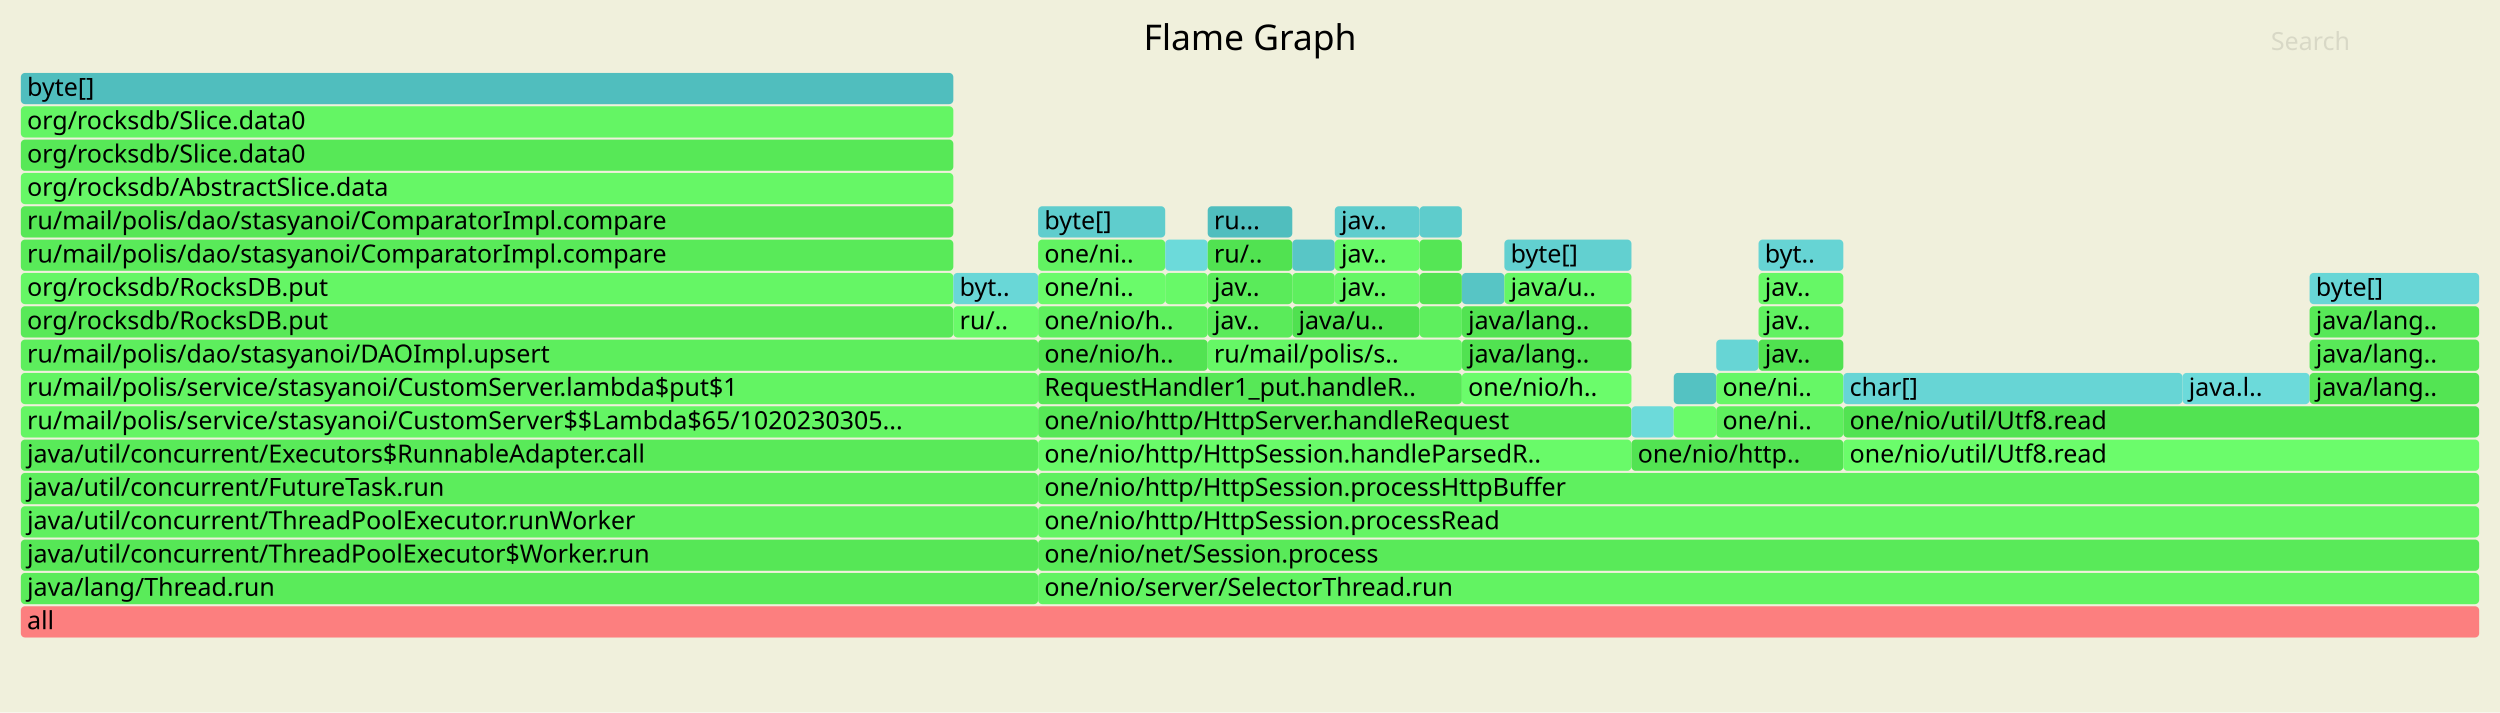
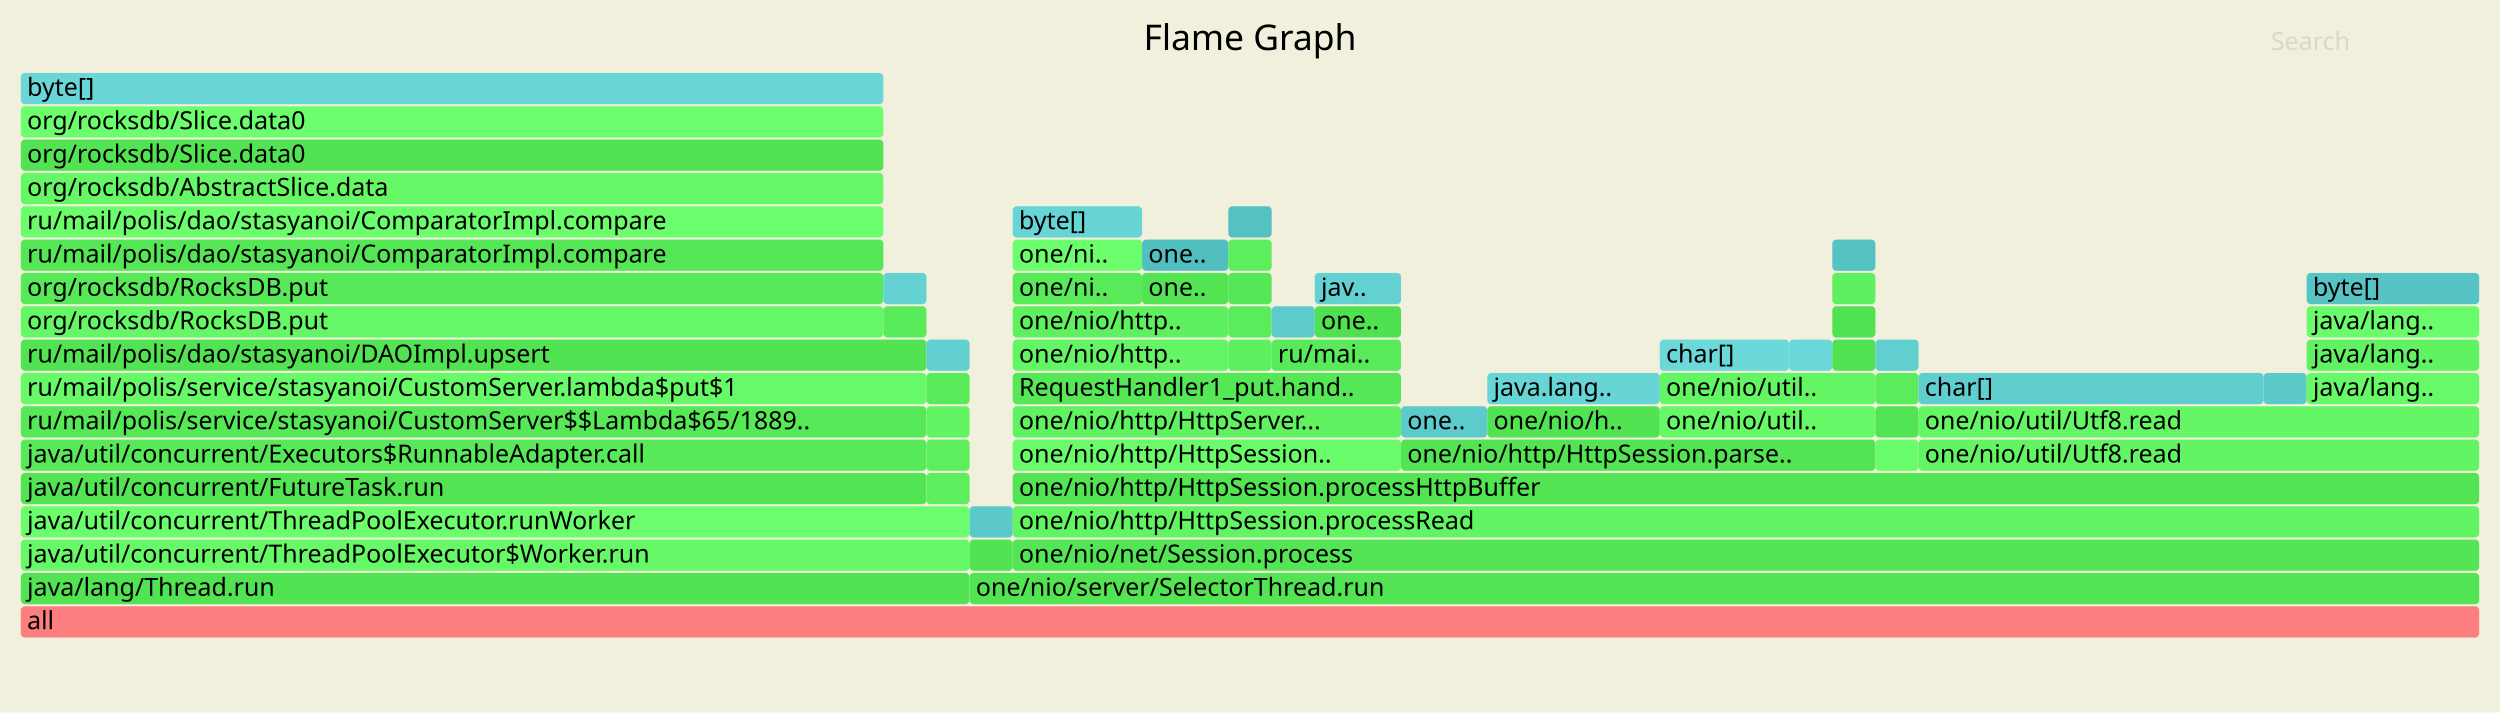
<svg xmlns="http://www.w3.org/2000/svg" version="1.1" width="1200" height="342" viewBox="0 0 1200 342">
  <style type="text/css">
	text { font-family:Verdana; font-size:12px; fill:rgb(0,0,0); }
	#search { opacity:0.1; cursor:pointer; }
	#search:hover, #search.show { opacity:1; }
	#subtitle { text-anchor:middle; font-color:rgb(160,160,160); }
	#title { text-anchor:middle; font-size:17px}
	#unzoom { cursor:pointer; }
	#frames &gt; *:hover { stroke:black; stroke-width:0.5; cursor:pointer; }
	.hide { display:none; }
	.parent { opacity:0.5; }
</style>
  <rect x="0" y="0" width="100%" height="100%" fill="rgb(240,240,220)" />
  <text id="title" x="600" y="24">Flame Graph</text>
  <text id="details" x="10" y="325"> </text>
  <text id="unzoom" x="10" y="24" class="hide">Reset Zoom</text>
  <text id="search" x="1090" y="24">Search</text>
  <text id="matched" x="1090" y="325"> </text>
  <g id="frames">
    <g>
-       <rect x="10.0" y="291.0" width="1180.0" height="15" fill="#fc7f7f" rx="2" ry="2" />
+       <rect x="10.0" y="291.0" width="1180.0" height="15" fill="#fc7e7e" rx="2" ry="2" />
      <text x="13.0" y="302.0">all</text>
    </g>
    <g>
-       <rect x="10.0" y="275.0" width="488.3" height="15" fill="#5aeb5a" rx="2" ry="2" />
+       <rect x="10.0" y="275.0" width="455.4" height="15" fill="#52e352" rx="2" ry="2" />
      <text x="13.0" y="286.0">java/lang/Thread.run</text>
    </g>
    <g>
-       <rect x="10.0" y="259.0" width="488.3" height="15" fill="#56e756" rx="2" ry="2" />
+       <rect x="10.0" y="259.0" width="455.4" height="15" fill="#67f867" rx="2" ry="2" />
      <text x="13.0" y="270.0">java/util/concurrent/ThreadPoolExecutor$Worker.run</text>
    </g>
    <g>
-       <rect x="10.0" y="243.0" width="488.3" height="15" fill="#5ff05f" rx="2" ry="2" />
+       <rect x="10.0" y="243.0" width="455.4" height="15" fill="#6cfd6c" rx="2" ry="2" />
      <text x="13.0" y="254.0">java/util/concurrent/ThreadPoolExecutor.runWorker</text>
    </g>
    <g>
-       <rect x="10.0" y="227.0" width="488.3" height="15" fill="#5ced5c" rx="2" ry="2" />
+       <rect x="10.0" y="227.0" width="434.7" height="15" fill="#53e453" rx="2" ry="2" />
      <text x="13.0" y="238.0">java/util/concurrent/FutureTask.run</text>
    </g>
    <g>
-       <rect x="10.0" y="211.0" width="488.3" height="15" fill="#59ea59" rx="2" ry="2" />
+       <rect x="10.0" y="211.0" width="434.7" height="15" fill="#58e958" rx="2" ry="2" />
      <text x="13.0" y="222.0">java/util/concurrent/Executors$RunnableAdapter.call</text>
    </g>
    <g>
-       <rect x="10.0" y="195.0" width="488.3" height="15" fill="#64f564" rx="2" ry="2" />
-       <text x="13.0" y="206.0">ru/mail/polis/service/stasyanoi/CustomServer$$Lambda$65/1020230305...</text>
-     </g>
-     <g>
-       <rect x="10.0" y="179.0" width="488.3" height="15" fill="#63f463" rx="2" ry="2" />
+       <rect x="10.0" y="195.0" width="434.7" height="15" fill="#57e857" rx="2" ry="2" />
+       <text x="13.0" y="206.0">ru/mail/polis/service/stasyanoi/CustomServer$$Lambda$65/1889..</text>
+     </g>
+     <g>
+       <rect x="10.0" y="179.0" width="434.7" height="15" fill="#68f968" rx="2" ry="2" />
      <text x="13.0" y="190.0">ru/mail/polis/service/stasyanoi/CustomServer.lambda$put$1</text>
    </g>
    <g>
-       <rect x="10.0" y="163.0" width="488.3" height="15" fill="#5dee5d" rx="2" ry="2" />
+       <rect x="10.0" y="163.0" width="434.7" height="15" fill="#52e352" rx="2" ry="2" />
      <text x="13.0" y="174.0">ru/mail/polis/dao/stasyanoi/DAOImpl.upsert</text>
    </g>
    <g>
-       <rect x="10.0" y="147.0" width="447.6" height="15" fill="#58e958" rx="2" ry="2" />
+       <rect x="10.0" y="147.0" width="414.0" height="15" fill="#66f766" rx="2" ry="2" />
      <text x="13.0" y="158.0">org/rocksdb/RocksDB.put</text>
    </g>
    <g>
-       <rect x="10.0" y="131.0" width="447.6" height="15" fill="#65f665" rx="2" ry="2" />
+       <rect x="10.0" y="131.0" width="414.0" height="15" fill="#58e958" rx="2" ry="2" />
      <text x="13.0" y="142.0">org/rocksdb/RocksDB.put</text>
    </g>
    <g>
-       <rect x="10.0" y="115.0" width="447.6" height="15" fill="#59ea59" rx="2" ry="2" />
+       <rect x="10.0" y="115.0" width="414.0" height="15" fill="#55e655" rx="2" ry="2" />
      <text x="13.0" y="126.0">ru/mail/polis/dao/stasyanoi/ComparatorImpl.compare</text>
    </g>
    <g>
-       <rect x="10.0" y="99.0" width="447.6" height="15" fill="#56e756" rx="2" ry="2" />
+       <rect x="10.0" y="99.0" width="414.0" height="15" fill="#6cfd6c" rx="2" ry="2" />
      <text x="13.0" y="110.0">ru/mail/polis/dao/stasyanoi/ComparatorImpl.compare</text>
    </g>
    <g>
-       <rect x="10.0" y="83.0" width="447.6" height="15" fill="#66f766" rx="2" ry="2" />
+       <rect x="10.0" y="83.0" width="414.0" height="15" fill="#66f766" rx="2" ry="2" />
      <text x="13.0" y="94.0">org/rocksdb/AbstractSlice.data</text>
    </g>
    <g>
-       <rect x="10.0" y="67.0" width="447.6" height="15" fill="#57e857" rx="2" ry="2" />
+       <rect x="10.0" y="67.0" width="414.0" height="15" fill="#52e352" rx="2" ry="2" />
      <text x="13.0" y="78.0">org/rocksdb/Slice.data0</text>
    </g>
    <g>
-       <rect x="10.0" y="51.0" width="447.6" height="15" fill="#64f564" rx="2" ry="2" />
+       <rect x="10.0" y="51.0" width="414.0" height="15" fill="#6dfe6d" rx="2" ry="2" />
      <text x="13.0" y="62.0">org/rocksdb/Slice.data0</text>
    </g>
    <g>
-       <rect x="10.0" y="35.0" width="447.6" height="15" fill="#50bebe" rx="2" ry="2" />
+       <rect x="10.0" y="35.0" width="414.0" height="15" fill="#69d7d7" rx="2" ry="2" />
      <text x="13.0" y="46.0">byte[]</text>
    </g>
    <g>
-       <rect x="457.6" y="147.0" width="40.7" height="15" fill="#69fa69" rx="2" ry="2" />
-       <text x="460.6" y="158.0">ru/..</text>
-     </g>
-     <g>
-       <rect x="457.6" y="131.0" width="40.7" height="15" fill="#69d7d7" rx="2" ry="2" />
-       <text x="460.6" y="142.0">byt..</text>
-     </g>
-     <g>
-       <rect x="498.3" y="275.0" width="691.7" height="15" fill="#62f362" rx="2" ry="2" />
-       <text x="501.3" y="286.0">one/nio/server/SelectorThread.run</text>
-     </g>
-     <g>
-       <rect x="498.3" y="259.0" width="691.7" height="15" fill="#59ea59" rx="2" ry="2" />
-       <text x="501.3" y="270.0">one/nio/net/Session.process</text>
-     </g>
-     <g>
-       <rect x="498.3" y="243.0" width="691.7" height="15" fill="#64f564" rx="2" ry="2" />
-       <text x="501.3" y="254.0">one/nio/http/HttpSession.processRead</text>
-     </g>
-     <g>
-       <rect x="498.3" y="227.0" width="691.7" height="15" fill="#5ff05f" rx="2" ry="2" />
-       <text x="501.3" y="238.0">one/nio/http/HttpSession.processHttpBuffer</text>
-     </g>
-     <g>
-       <rect x="498.3" y="211.0" width="284.8" height="15" fill="#69fa69" rx="2" ry="2" />
-       <text x="501.3" y="222.0">one/nio/http/HttpSession.handleParsedR..</text>
-     </g>
-     <g>
-       <rect x="498.3" y="195.0" width="284.8" height="15" fill="#57e857" rx="2" ry="2" />
-       <text x="501.3" y="206.0">one/nio/http/HttpServer.handleRequest</text>
-     </g>
-     <g>
-       <rect x="498.3" y="179.0" width="203.4" height="15" fill="#57e857" rx="2" ry="2" />
-       <text x="501.3" y="190.0">RequestHandler1_put.handleR..</text>
-     </g>
-     <g>
-       <rect x="498.3" y="163.0" width="81.4" height="15" fill="#52e352" rx="2" ry="2" />
-       <text x="501.3" y="174.0">one/nio/h..</text>
-     </g>
-     <g>
-       <rect x="498.3" y="147.0" width="81.4" height="15" fill="#5ff05f" rx="2" ry="2" />
-       <text x="501.3" y="158.0">one/nio/h..</text>
-     </g>
-     <g>
-       <rect x="498.3" y="131.0" width="61.0" height="15" fill="#6afb6a" rx="2" ry="2" />
-       <text x="501.3" y="142.0">one/ni..</text>
-     </g>
-     <g>
-       <rect x="498.3" y="115.0" width="61.0" height="15" fill="#62f362" rx="2" ry="2" />
-       <text x="501.3" y="126.0">one/ni..</text>
-     </g>
-     <g>
-       <rect x="498.3" y="99.0" width="61.0" height="15" fill="#5fcdcd" rx="2" ry="2" />
-       <text x="501.3" y="110.0">byte[]</text>
-     </g>
-     <g>
-       <rect x="559.3" y="131.0" width="20.4" height="15" fill="#68f968" rx="2" ry="2" />
-       <text x="562.3" y="142.0" />
-     </g>
-     <g>
-       <rect x="559.3" y="115.0" width="20.4" height="15" fill="#6cdada" rx="2" ry="2" />
-       <text x="562.3" y="126.0" />
-     </g>
-     <g>
-       <rect x="579.7" y="163.0" width="122.0" height="15" fill="#66f766" rx="2" ry="2" />
-       <text x="582.7" y="174.0">ru/mail/polis/s..</text>
-     </g>
-     <g>
-       <rect x="579.7" y="147.0" width="40.6" height="15" fill="#5aeb5a" rx="2" ry="2" />
-       <text x="582.7" y="158.0">jav..</text>
-     </g>
-     <g>
-       <rect x="579.7" y="131.0" width="40.6" height="15" fill="#5aeb5a" rx="2" ry="2" />
-       <text x="582.7" y="142.0">jav..</text>
-     </g>
-     <g>
-       <rect x="579.7" y="115.0" width="40.6" height="15" fill="#51e251" rx="2" ry="2" />
-       <text x="582.7" y="126.0">ru/..</text>
-     </g>
-     <g>
-       <rect x="579.7" y="99.0" width="40.6" height="15" fill="#50bebe" rx="2" ry="2" />
-       <text x="582.7" y="110.0">ru...</text>
-     </g>
-     <g>
-       <rect x="620.3" y="147.0" width="61.1" height="15" fill="#50e150" rx="2" ry="2" />
-       <text x="623.3" y="158.0">java/u..</text>
-     </g>
-     <g>
-       <rect x="620.3" y="131.0" width="20.4" height="15" fill="#5eef5e" rx="2" ry="2" />
-       <text x="623.3" y="142.0" />
-     </g>
-     <g>
-       <rect x="620.3" y="115.0" width="20.4" height="15" fill="#58c6c6" rx="2" ry="2" />
-       <text x="623.3" y="126.0" />
-     </g>
-     <g>
-       <rect x="640.7" y="131.0" width="40.7" height="15" fill="#65f665" rx="2" ry="2" />
-       <text x="643.7" y="142.0">jav..</text>
-     </g>
-     <g>
-       <rect x="640.7" y="115.0" width="40.7" height="15" fill="#68f968" rx="2" ry="2" />
-       <text x="643.7" y="126.0">jav..</text>
-     </g>
-     <g>
-       <rect x="640.7" y="99.0" width="40.7" height="15" fill="#5fcdcd" rx="2" ry="2" />
-       <text x="643.7" y="110.0">jav..</text>
-     </g>
-     <g>
-       <rect x="681.4" y="147.0" width="20.3" height="15" fill="#5eef5e" rx="2" ry="2" />
-       <text x="684.4" y="158.0" />
-     </g>
-     <g>
-       <rect x="681.4" y="131.0" width="20.3" height="15" fill="#52e352" rx="2" ry="2" />
-       <text x="684.4" y="142.0" />
-     </g>
-     <g>
-       <rect x="681.4" y="115.0" width="20.3" height="15" fill="#55e655" rx="2" ry="2" />
-       <text x="684.4" y="126.0" />
-     </g>
-     <g>
-       <rect x="681.4" y="99.0" width="20.3" height="15" fill="#5ecccc" rx="2" ry="2" />
-       <text x="684.4" y="110.0" />
-     </g>
-     <g>
-       <rect x="701.7" y="179.0" width="81.4" height="15" fill="#6bfc6b" rx="2" ry="2" />
-       <text x="704.7" y="190.0">one/nio/h..</text>
-     </g>
-     <g>
-       <rect x="701.7" y="163.0" width="81.4" height="15" fill="#51e251" rx="2" ry="2" />
-       <text x="704.7" y="174.0">java/lang..</text>
-     </g>
-     <g>
-       <rect x="701.7" y="147.0" width="81.4" height="15" fill="#52e352" rx="2" ry="2" />
-       <text x="704.7" y="158.0">java/lang..</text>
-     </g>
-     <g>
-       <rect x="701.7" y="131.0" width="20.4" height="15" fill="#57c5c5" rx="2" ry="2" />
-       <text x="704.7" y="142.0" />
-     </g>
-     <g>
-       <rect x="722.1" y="131.0" width="61.0" height="15" fill="#65f665" rx="2" ry="2" />
-       <text x="725.1" y="142.0">java/u..</text>
-     </g>
-     <g>
-       <rect x="722.1" y="115.0" width="61.0" height="15" fill="#62d0d0" rx="2" ry="2" />
-       <text x="725.1" y="126.0">byte[]</text>
-     </g>
-     <g>
-       <rect x="783.1" y="211.0" width="101.7" height="15" fill="#52e352" rx="2" ry="2" />
-       <text x="786.1" y="222.0">one/nio/http..</text>
-     </g>
-     <g>
-       <rect x="783.1" y="195.0" width="20.3" height="15" fill="#6cdada" rx="2" ry="2" />
-       <text x="786.1" y="206.0" />
-     </g>
-     <g>
-       <rect x="803.4" y="195.0" width="20.4" height="15" fill="#6afb6a" rx="2" ry="2" />
-       <text x="806.4" y="206.0" />
-     </g>
-     <g>
-       <rect x="803.4" y="179.0" width="20.4" height="15" fill="#54c2c2" rx="2" ry="2" />
-       <text x="806.4" y="190.0" />
-     </g>
-     <g>
-       <rect x="823.8" y="195.0" width="61.0" height="15" fill="#5eef5e" rx="2" ry="2" />
-       <text x="826.8" y="206.0">one/ni..</text>
-     </g>
-     <g>
-       <rect x="823.8" y="179.0" width="61.0" height="15" fill="#66f766" rx="2" ry="2" />
-       <text x="826.8" y="190.0">one/ni..</text>
-     </g>
-     <g>
-       <rect x="823.8" y="163.0" width="20.3" height="15" fill="#67d5d5" rx="2" ry="2" />
-       <text x="826.8" y="174.0" />
-     </g>
-     <g>
-       <rect x="844.1" y="163.0" width="40.7" height="15" fill="#50e150" rx="2" ry="2" />
-       <text x="847.1" y="174.0">jav..</text>
-     </g>
-     <g>
-       <rect x="844.1" y="147.0" width="40.7" height="15" fill="#61f261" rx="2" ry="2" />
-       <text x="847.1" y="158.0">jav..</text>
-     </g>
-     <g>
-       <rect x="844.1" y="131.0" width="40.7" height="15" fill="#66f766" rx="2" ry="2" />
-       <text x="847.1" y="142.0">jav..</text>
-     </g>
-     <g>
-       <rect x="844.1" y="115.0" width="40.7" height="15" fill="#66d4d4" rx="2" ry="2" />
-       <text x="847.1" y="126.0">byt..</text>
-     </g>
-     <g>
-       <rect x="884.8" y="211.0" width="305.2" height="15" fill="#6bfc6b" rx="2" ry="2" />
-       <text x="887.8" y="222.0">one/nio/util/Utf8.read</text>
-     </g>
-     <g>
-       <rect x="884.8" y="195.0" width="305.2" height="15" fill="#52e352" rx="2" ry="2" />
-       <text x="887.8" y="206.0">one/nio/util/Utf8.read</text>
-     </g>
-     <g>
-       <rect x="884.8" y="179.0" width="162.8" height="15" fill="#67d5d5" rx="2" ry="2" />
-       <text x="887.8" y="190.0">char[]</text>
-     </g>
-     <g>
-       <rect x="1047.6" y="179.0" width="61.0" height="15" fill="#6cdada" rx="2" ry="2" />
-       <text x="1050.6" y="190.0">java.l..</text>
-     </g>
-     <g>
-       <rect x="1108.6" y="179.0" width="81.4" height="15" fill="#53e453" rx="2" ry="2" />
-       <text x="1111.6" y="190.0">java/lang..</text>
-     </g>
-     <g>
-       <rect x="1108.6" y="163.0" width="81.4" height="15" fill="#58e958" rx="2" ry="2" />
-       <text x="1111.6" y="174.0">java/lang..</text>
-     </g>
-     <g>
-       <rect x="1108.6" y="147.0" width="81.4" height="15" fill="#57e857" rx="2" ry="2" />
-       <text x="1111.6" y="158.0">java/lang..</text>
-     </g>
-     <g>
-       <rect x="1108.6" y="131.0" width="81.4" height="15" fill="#68d6d6" rx="2" ry="2" />
-       <text x="1111.6" y="142.0">byte[]</text>
+       <rect x="424.0" y="147.0" width="20.7" height="15" fill="#5aeb5a" rx="2" ry="2" />
+       <text x="427.0" y="158.0" />
+     </g>
+     <g>
+       <rect x="424.0" y="131.0" width="20.7" height="15" fill="#64d2d2" rx="2" ry="2" />
+       <text x="427.0" y="142.0" />
+     </g>
+     <g>
+       <rect x="444.7" y="227.0" width="20.7" height="15" fill="#5dee5d" rx="2" ry="2" />
+       <text x="447.7" y="238.0" />
+     </g>
+     <g>
+       <rect x="444.7" y="211.0" width="20.7" height="15" fill="#5dee5d" rx="2" ry="2" />
+       <text x="447.7" y="222.0" />
+     </g>
+     <g>
+       <rect x="444.7" y="195.0" width="20.7" height="15" fill="#63f463" rx="2" ry="2" />
+       <text x="447.7" y="206.0" />
+     </g>
+     <g>
+       <rect x="444.7" y="179.0" width="20.7" height="15" fill="#59ea59" rx="2" ry="2" />
+       <text x="447.7" y="190.0" />
+     </g>
+     <g>
+       <rect x="444.7" y="163.0" width="20.7" height="15" fill="#62d0d0" rx="2" ry="2" />
+       <text x="447.7" y="174.0" />
+     </g>
+     <g>
+       <rect x="465.4" y="275.0" width="724.6" height="15" fill="#53e453" rx="2" ry="2" />
+       <text x="468.4" y="286.0">one/nio/server/SelectorThread.run</text>
+     </g>
+     <g>
+       <rect x="465.4" y="259.0" width="20.7" height="15" fill="#52e352" rx="2" ry="2" />
+       <text x="468.4" y="270.0" />
+     </g>
+     <g>
+       <rect x="465.4" y="243.0" width="20.7" height="15" fill="#5bc9c9" rx="2" ry="2" />
+       <text x="468.4" y="254.0" />
+     </g>
+     <g>
+       <rect x="486.1" y="259.0" width="703.9" height="15" fill="#54e554" rx="2" ry="2" />
+       <text x="489.1" y="270.0">one/nio/net/Session.process</text>
+     </g>
+     <g>
+       <rect x="486.1" y="243.0" width="703.9" height="15" fill="#63f463" rx="2" ry="2" />
+       <text x="489.1" y="254.0">one/nio/http/HttpSession.processRead</text>
+     </g>
+     <g>
+       <rect x="486.1" y="227.0" width="703.9" height="15" fill="#53e453" rx="2" ry="2" />
+       <text x="489.1" y="238.0">one/nio/http/HttpSession.processHttpBuffer</text>
+     </g>
+     <g>
+       <rect x="486.1" y="211.0" width="186.4" height="15" fill="#6afb6a" rx="2" ry="2" />
+       <text x="489.1" y="222.0">one/nio/http/HttpSession..</text>
+     </g>
+     <g>
+       <rect x="486.1" y="195.0" width="186.4" height="15" fill="#61f261" rx="2" ry="2" />
+       <text x="489.1" y="206.0">one/nio/http/HttpServer...</text>
+     </g>
+     <g>
+       <rect x="486.1" y="179.0" width="186.4" height="15" fill="#56e756" rx="2" ry="2" />
+       <text x="489.1" y="190.0">RequestHandler1_put.hand..</text>
+     </g>
+     <g>
+       <rect x="486.1" y="163.0" width="103.5" height="15" fill="#64f564" rx="2" ry="2" />
+       <text x="489.1" y="174.0">one/nio/http..</text>
+     </g>
+     <g>
+       <rect x="486.1" y="147.0" width="103.5" height="15" fill="#5ff05f" rx="2" ry="2" />
+       <text x="489.1" y="158.0">one/nio/http..</text>
+     </g>
+     <g>
+       <rect x="486.1" y="131.0" width="62.1" height="15" fill="#59ea59" rx="2" ry="2" />
+       <text x="489.1" y="142.0">one/ni..</text>
+     </g>
+     <g>
+       <rect x="486.1" y="115.0" width="62.1" height="15" fill="#6cfd6c" rx="2" ry="2" />
+       <text x="489.1" y="126.0">one/ni..</text>
+     </g>
+     <g>
+       <rect x="486.1" y="99.0" width="62.1" height="15" fill="#67d5d5" rx="2" ry="2" />
+       <text x="489.1" y="110.0">byte[]</text>
+     </g>
+     <g>
+       <rect x="548.2" y="131.0" width="41.4" height="15" fill="#53e453" rx="2" ry="2" />
+       <text x="551.2" y="142.0">one..</text>
+     </g>
+     <g>
+       <rect x="548.2" y="115.0" width="41.4" height="15" fill="#51bfbf" rx="2" ry="2" />
+       <text x="551.2" y="126.0">one..</text>
+     </g>
+     <g>
+       <rect x="589.6" y="163.0" width="20.8" height="15" fill="#5ff05f" rx="2" ry="2" />
+       <text x="592.6" y="174.0" />
+     </g>
+     <g>
+       <rect x="589.6" y="147.0" width="20.8" height="15" fill="#5bec5b" rx="2" ry="2" />
+       <text x="592.6" y="158.0" />
+     </g>
+     <g>
+       <rect x="589.6" y="131.0" width="20.8" height="15" fill="#56e756" rx="2" ry="2" />
+       <text x="592.6" y="142.0" />
+     </g>
+     <g>
+       <rect x="589.6" y="115.0" width="20.8" height="15" fill="#5dee5d" rx="2" ry="2" />
+       <text x="592.6" y="126.0" />
+     </g>
+     <g>
+       <rect x="589.6" y="99.0" width="20.8" height="15" fill="#54c2c2" rx="2" ry="2" />
+       <text x="592.6" y="110.0" />
+     </g>
+     <g>
+       <rect x="610.4" y="163.0" width="62.1" height="15" fill="#59ea59" rx="2" ry="2" />
+       <text x="613.4" y="174.0">ru/mai..</text>
+     </g>
+     <g>
+       <rect x="610.4" y="147.0" width="20.7" height="15" fill="#5dcbcb" rx="2" ry="2" />
+       <text x="613.4" y="158.0" />
+     </g>
+     <g>
+       <rect x="631.1" y="147.0" width="41.4" height="15" fill="#50e150" rx="2" ry="2" />
+       <text x="634.1" y="158.0">one..</text>
+     </g>
+     <g>
+       <rect x="631.1" y="131.0" width="41.4" height="15" fill="#63d1d1" rx="2" ry="2" />
+       <text x="634.1" y="142.0">jav..</text>
+     </g>
+     <g>
+       <rect x="672.5" y="211.0" width="227.7" height="15" fill="#53e453" rx="2" ry="2" />
+       <text x="675.5" y="222.0">one/nio/http/HttpSession.parse..</text>
+     </g>
+     <g>
+       <rect x="672.5" y="195.0" width="41.4" height="15" fill="#5dcbcb" rx="2" ry="2" />
+       <text x="675.5" y="206.0">one..</text>
+     </g>
+     <g>
+       <rect x="713.9" y="195.0" width="82.8" height="15" fill="#52e352" rx="2" ry="2" />
+       <text x="716.9" y="206.0">one/nio/h..</text>
+     </g>
+     <g>
+       <rect x="713.9" y="179.0" width="82.8" height="15" fill="#67d5d5" rx="2" ry="2" />
+       <text x="716.9" y="190.0">java.lang..</text>
+     </g>
+     <g>
+       <rect x="796.7" y="195.0" width="103.5" height="15" fill="#67f867" rx="2" ry="2" />
+       <text x="799.7" y="206.0">one/nio/util..</text>
+     </g>
+     <g>
+       <rect x="796.7" y="179.0" width="103.5" height="15" fill="#64f564" rx="2" ry="2" />
+       <text x="799.7" y="190.0">one/nio/util..</text>
+     </g>
+     <g>
+       <rect x="796.7" y="163.0" width="62.1" height="15" fill="#6bd9d9" rx="2" ry="2" />
+       <text x="799.7" y="174.0">char[]</text>
+     </g>
+     <g>
+       <rect x="858.8" y="163.0" width="20.7" height="15" fill="#6ad8d8" rx="2" ry="2" />
+       <text x="861.8" y="174.0" />
+     </g>
+     <g>
+       <rect x="879.5" y="163.0" width="20.7" height="15" fill="#51e251" rx="2" ry="2" />
+       <text x="882.5" y="174.0" />
+     </g>
+     <g>
+       <rect x="879.5" y="147.0" width="20.7" height="15" fill="#51e251" rx="2" ry="2" />
+       <text x="882.5" y="158.0" />
+     </g>
+     <g>
+       <rect x="879.5" y="131.0" width="20.7" height="15" fill="#5ff05f" rx="2" ry="2" />
+       <text x="882.5" y="142.0" />
+     </g>
+     <g>
+       <rect x="879.5" y="115.0" width="20.7" height="15" fill="#55c3c3" rx="2" ry="2" />
+       <text x="882.5" y="126.0" />
+     </g>
+     <g>
+       <rect x="900.2" y="211.0" width="20.7" height="15" fill="#6bfc6b" rx="2" ry="2" />
+       <text x="903.2" y="222.0" />
+     </g>
+     <g>
+       <rect x="900.2" y="195.0" width="20.7" height="15" fill="#53e453" rx="2" ry="2" />
+       <text x="903.2" y="206.0" />
+     </g>
+     <g>
+       <rect x="900.2" y="179.0" width="20.7" height="15" fill="#5bec5b" rx="2" ry="2" />
+       <text x="903.2" y="190.0" />
+     </g>
+     <g>
+       <rect x="900.2" y="163.0" width="20.7" height="15" fill="#61cfcf" rx="2" ry="2" />
+       <text x="903.2" y="174.0" />
+     </g>
+     <g>
+       <rect x="920.9" y="211.0" width="269.1" height="15" fill="#63f463" rx="2" ry="2" />
+       <text x="923.9" y="222.0">one/nio/util/Utf8.read</text>
+     </g>
+     <g>
+       <rect x="920.9" y="195.0" width="269.1" height="15" fill="#65f665" rx="2" ry="2" />
+       <text x="923.9" y="206.0">one/nio/util/Utf8.read</text>
+     </g>
+     <g>
+       <rect x="920.9" y="179.0" width="165.6" height="15" fill="#60cece" rx="2" ry="2" />
+       <text x="923.9" y="190.0">char[]</text>
+     </g>
+     <g>
+       <rect x="1086.5" y="179.0" width="20.7" height="15" fill="#5ccaca" rx="2" ry="2" />
+       <text x="1089.5" y="190.0" />
+     </g>
+     <g>
+       <rect x="1107.2" y="179.0" width="82.8" height="15" fill="#68f968" rx="2" ry="2" />
+       <text x="1110.2" y="190.0">java/lang..</text>
+     </g>
+     <g>
+       <rect x="1107.2" y="163.0" width="82.8" height="15" fill="#61f261" rx="2" ry="2" />
+       <text x="1110.2" y="174.0">java/lang..</text>
+     </g>
+     <g>
+       <rect x="1107.2" y="147.0" width="82.8" height="15" fill="#6bfc6b" rx="2" ry="2" />
+       <text x="1110.2" y="158.0">java/lang..</text>
+     </g>
+     <g>
+       <rect x="1107.2" y="131.0" width="82.8" height="15" fill="#56c4c4" rx="2" ry="2" />
+       <text x="1110.2" y="142.0">byte[]</text>
    </g>
  </g>
</svg>
